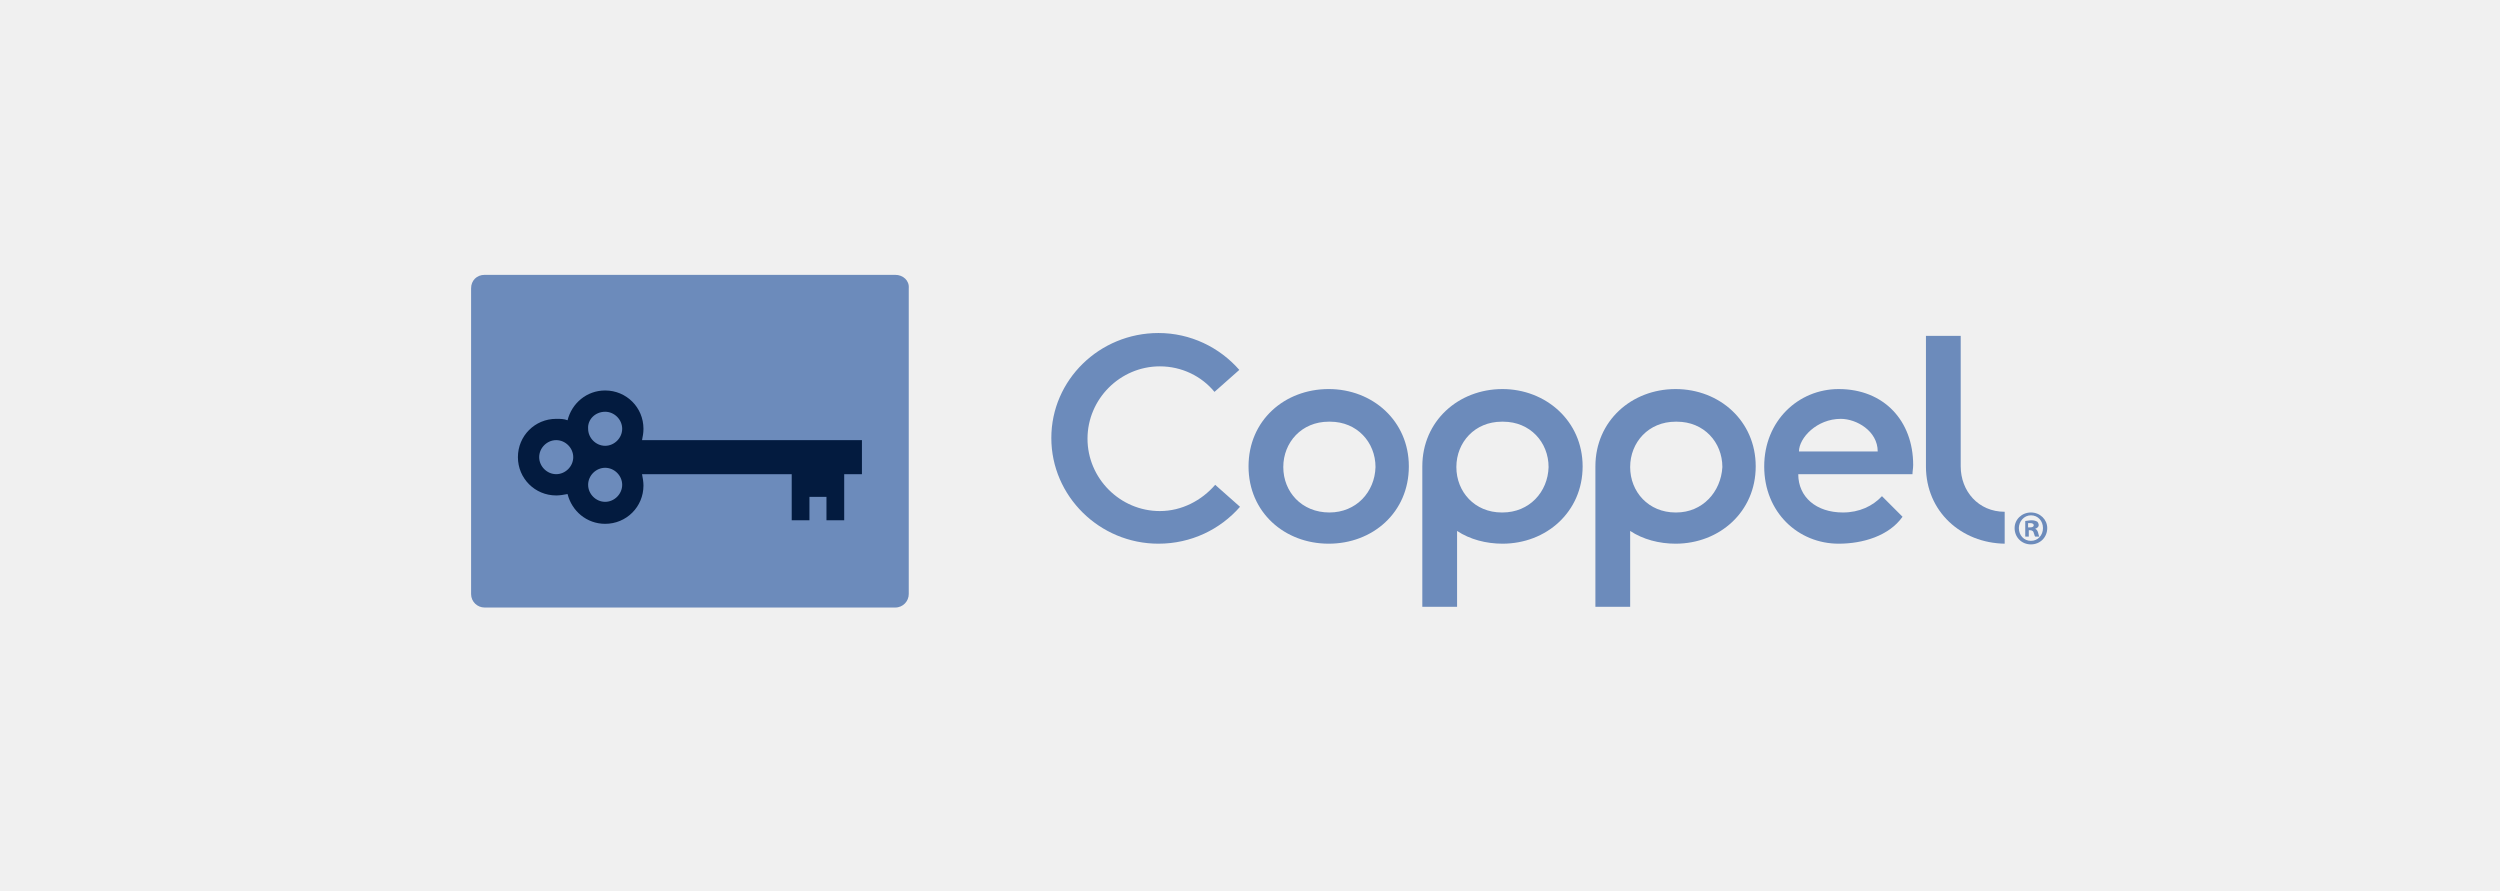
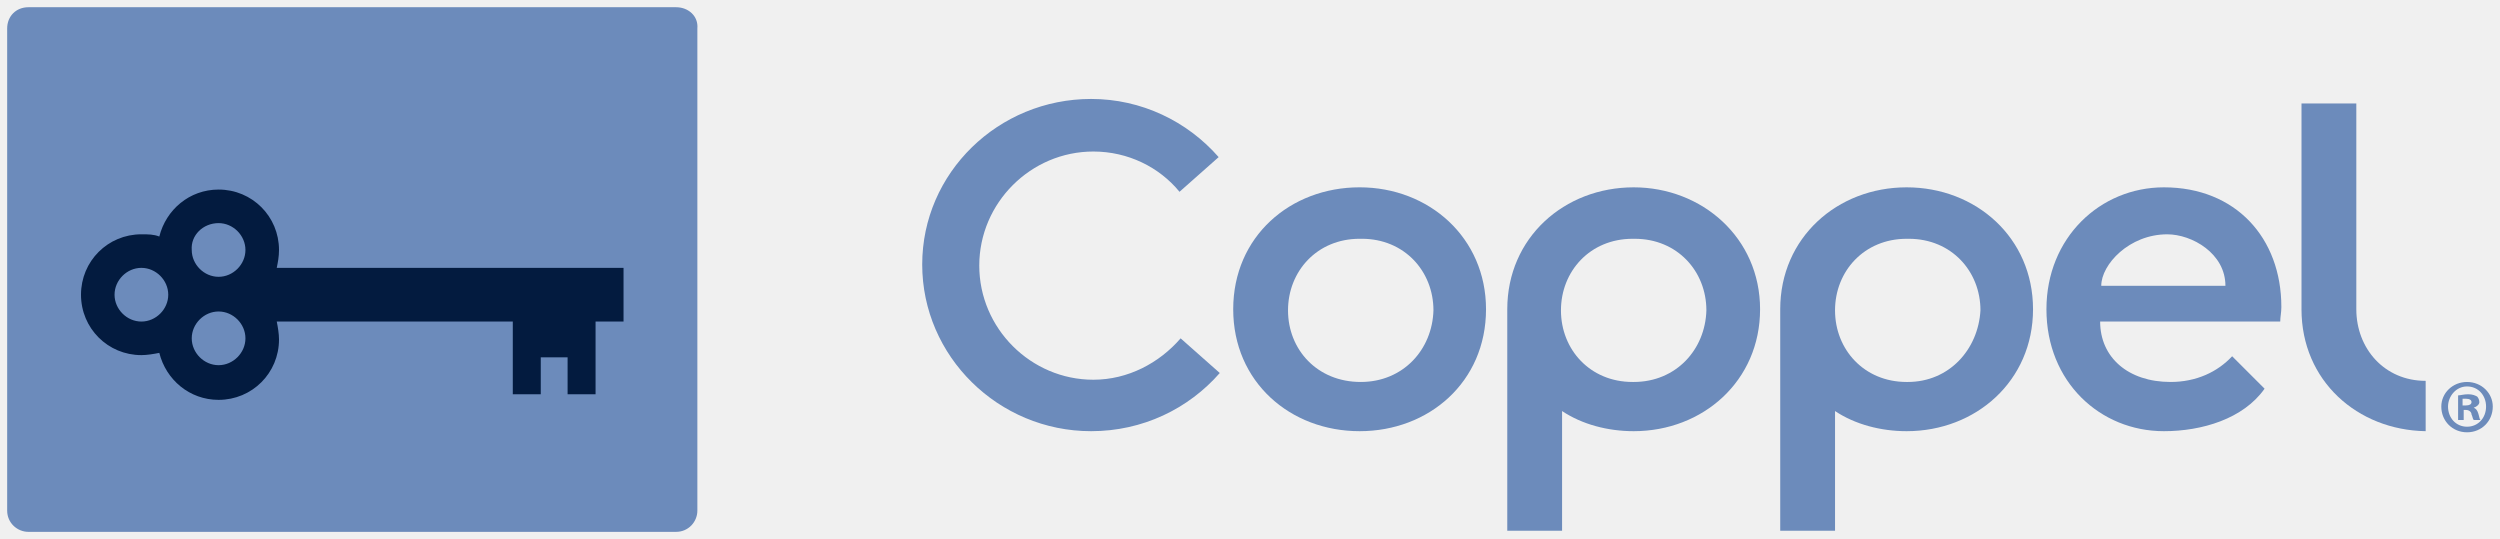
- <svg xmlns="http://www.w3.org/2000/svg" width="275" height="98" viewBox="0 0 275 98" fill="none">
+ <svg xmlns="http://www.w3.org/2000/svg" width="174.38" height="37.59" viewBox="51.32 29.73 174.38 37.59" fill="none">
  <g clip-path="url(#clip0_1331_2209)">
    <path d="M98.48 30.234H53.303C52.444 30.234 51.82 30.858 51.82 31.716V65.346C51.82 66.204 52.523 66.828 53.303 66.828H98.48C99.339 66.828 99.963 66.126 99.963 65.346V31.716C100.041 30.858 99.339 30.234 98.48 30.234Z" fill="#6C8BBB" />
    <path d="M146.156 42.796C141.318 42.796 137.339 46.229 137.339 51.301C137.339 56.373 141.318 59.806 146.156 59.806C150.994 59.806 154.973 56.373 154.973 51.301C154.973 46.307 150.994 42.796 146.156 42.796ZM146.234 56.373C146.156 56.373 146.156 56.373 146.234 56.373C143.191 56.373 141.162 54.11 141.162 51.379C141.162 48.648 143.191 46.385 146.156 46.385C146.156 46.385 146.156 46.385 146.234 46.385C146.234 46.385 146.234 46.385 146.312 46.385C149.277 46.385 151.306 48.648 151.306 51.379C151.228 54.11 149.199 56.373 146.234 56.373Z" fill="#6C8BBB" />
    <path d="M133.671 53.33C132.188 55.046 130.003 56.217 127.585 56.217C123.215 56.217 119.626 52.627 119.626 48.258C119.626 43.888 123.215 40.299 127.585 40.299C130.003 40.299 132.188 41.391 133.593 43.108L136.324 40.689C134.139 38.192 130.94 36.632 127.429 36.632C120.952 36.632 115.646 41.782 115.646 48.18C115.646 54.578 120.952 59.806 127.429 59.806C131.018 59.806 134.217 58.245 136.402 55.748L133.671 53.33Z" fill="#6C8BBB" />
    <path d="M184.311 42.797C179.474 42.797 175.494 46.308 175.494 51.302C175.494 56.295 175.494 66.751 175.494 66.751H179.317V58.402C180.722 59.338 182.517 59.806 184.311 59.806C189.149 59.806 193.128 56.295 193.128 51.302C193.128 46.308 189.149 42.797 184.311 42.797ZM184.389 56.373C184.311 56.373 184.311 56.373 184.389 56.373C184.311 56.373 184.311 56.373 184.311 56.373C181.346 56.373 179.317 54.111 179.317 51.38C179.317 48.649 181.346 46.386 184.311 46.386C184.311 46.386 184.311 46.386 184.389 46.386C184.467 46.386 184.389 46.386 184.467 46.386C187.432 46.386 189.461 48.649 189.461 51.38C189.305 54.111 187.276 56.373 184.389 56.373Z" fill="#6C8BBB" />
    <path d="M165.272 42.797C160.434 42.797 156.455 46.308 156.455 51.302C156.455 56.295 156.455 66.751 156.455 66.751H160.278V58.402C161.683 59.338 163.478 59.806 165.272 59.806C170.11 59.806 174.089 56.295 174.089 51.302C174.089 46.308 170.032 42.797 165.272 42.797ZM165.272 56.373C165.194 56.373 165.194 56.373 165.194 56.373C162.229 56.373 160.2 54.111 160.2 51.38C160.2 48.649 162.229 46.386 165.194 46.386C165.194 46.386 165.194 46.386 165.272 46.386C165.35 46.386 165.272 46.386 165.35 46.386C168.315 46.386 170.344 48.649 170.344 51.38C170.266 54.111 168.237 56.373 165.272 56.373Z" fill="#6C8BBB" />
    <path d="M202.256 42.797C197.809 42.797 194.063 46.308 194.063 51.302C194.063 56.373 197.809 59.806 202.256 59.806C204.909 59.806 207.796 58.948 209.279 56.842L207.016 54.579C206.002 55.671 204.519 56.373 202.724 56.373C199.759 56.373 197.809 54.657 197.809 52.16H210.371C210.371 51.848 210.449 51.536 210.449 51.145C210.449 46.308 207.25 42.797 202.256 42.797ZM197.887 49.663C197.887 48.181 199.837 46.074 202.49 46.074C204.207 46.074 206.548 47.4 206.548 49.663H197.887Z" fill="#6C8BBB" />
    <path d="M215.678 51.301V36.945H211.854V51.301C211.854 56.295 215.756 59.728 220.515 59.806V56.295C217.628 56.295 215.678 54.032 215.678 51.301Z" fill="#6C8BBB" />
    <path d="M94.891 48.414H70.624C70.703 48.024 70.781 47.634 70.781 47.166C70.781 44.825 68.908 42.952 66.567 42.952C64.538 42.952 62.9 44.356 62.432 46.229C62.041 46.073 61.651 46.073 61.183 46.073C58.842 46.073 56.97 47.946 56.97 50.287C56.97 52.627 58.842 54.5 61.183 54.5C61.573 54.5 62.041 54.422 62.432 54.344C62.9 56.217 64.538 57.621 66.567 57.621C68.908 57.621 70.781 55.748 70.781 53.408C70.781 53.017 70.703 52.549 70.624 52.159H87.088V57.231H89.039V54.656H90.911V57.231H92.862V52.159H94.813V48.414H94.891ZM66.567 45.293C67.581 45.293 68.44 46.151 68.44 47.166C68.44 48.18 67.581 49.038 66.567 49.038C65.553 49.038 64.694 48.18 64.694 47.166C64.616 46.151 65.475 45.293 66.567 45.293ZM59.31 50.287C59.31 49.272 60.169 48.414 61.183 48.414C62.197 48.414 63.056 49.272 63.056 50.287C63.056 51.301 62.197 52.159 61.183 52.159C60.169 52.159 59.31 51.301 59.31 50.287ZM66.567 55.202C65.553 55.202 64.694 54.344 64.694 53.33C64.694 52.315 65.553 51.457 66.567 51.457C67.581 51.457 68.44 52.315 68.44 53.33C68.44 54.344 67.581 55.202 66.567 55.202Z" fill="#031B3F" />
    <path d="M225.196 58.089C225.196 59.104 224.415 59.884 223.401 59.884C222.387 59.884 221.606 59.104 221.606 58.089C221.606 57.153 222.387 56.373 223.401 56.373C224.415 56.373 225.196 57.153 225.196 58.089ZM222.075 58.089C222.075 58.87 222.621 59.494 223.401 59.494C224.181 59.494 224.728 58.87 224.728 58.089C224.728 57.309 224.181 56.685 223.401 56.685C222.621 56.685 222.075 57.387 222.075 58.089ZM223.167 59.026H222.777V57.309C222.933 57.309 223.167 57.231 223.479 57.231C223.791 57.231 223.947 57.309 224.103 57.387C224.181 57.465 224.259 57.621 224.259 57.777C224.259 57.933 224.103 58.089 223.869 58.167C224.025 58.245 224.103 58.324 224.181 58.558C224.259 58.792 224.259 58.948 224.337 59.026H223.869C223.791 58.948 223.791 58.792 223.713 58.636C223.713 58.48 223.557 58.324 223.323 58.324H223.167V59.026ZM223.167 58.011H223.323C223.557 58.011 223.713 57.933 223.713 57.777C223.713 57.621 223.557 57.543 223.323 57.543C223.245 57.543 223.167 57.543 223.089 57.543V58.011H223.167Z" fill="#6C8BBB" />
  </g>
  <defs>
    <clipPath id="clip0_1331_2209">
      <rect width="174" height="37.453" fill="white" transform="translate(51.666 30.0001)" />
    </clipPath>
  </defs>
</svg>
